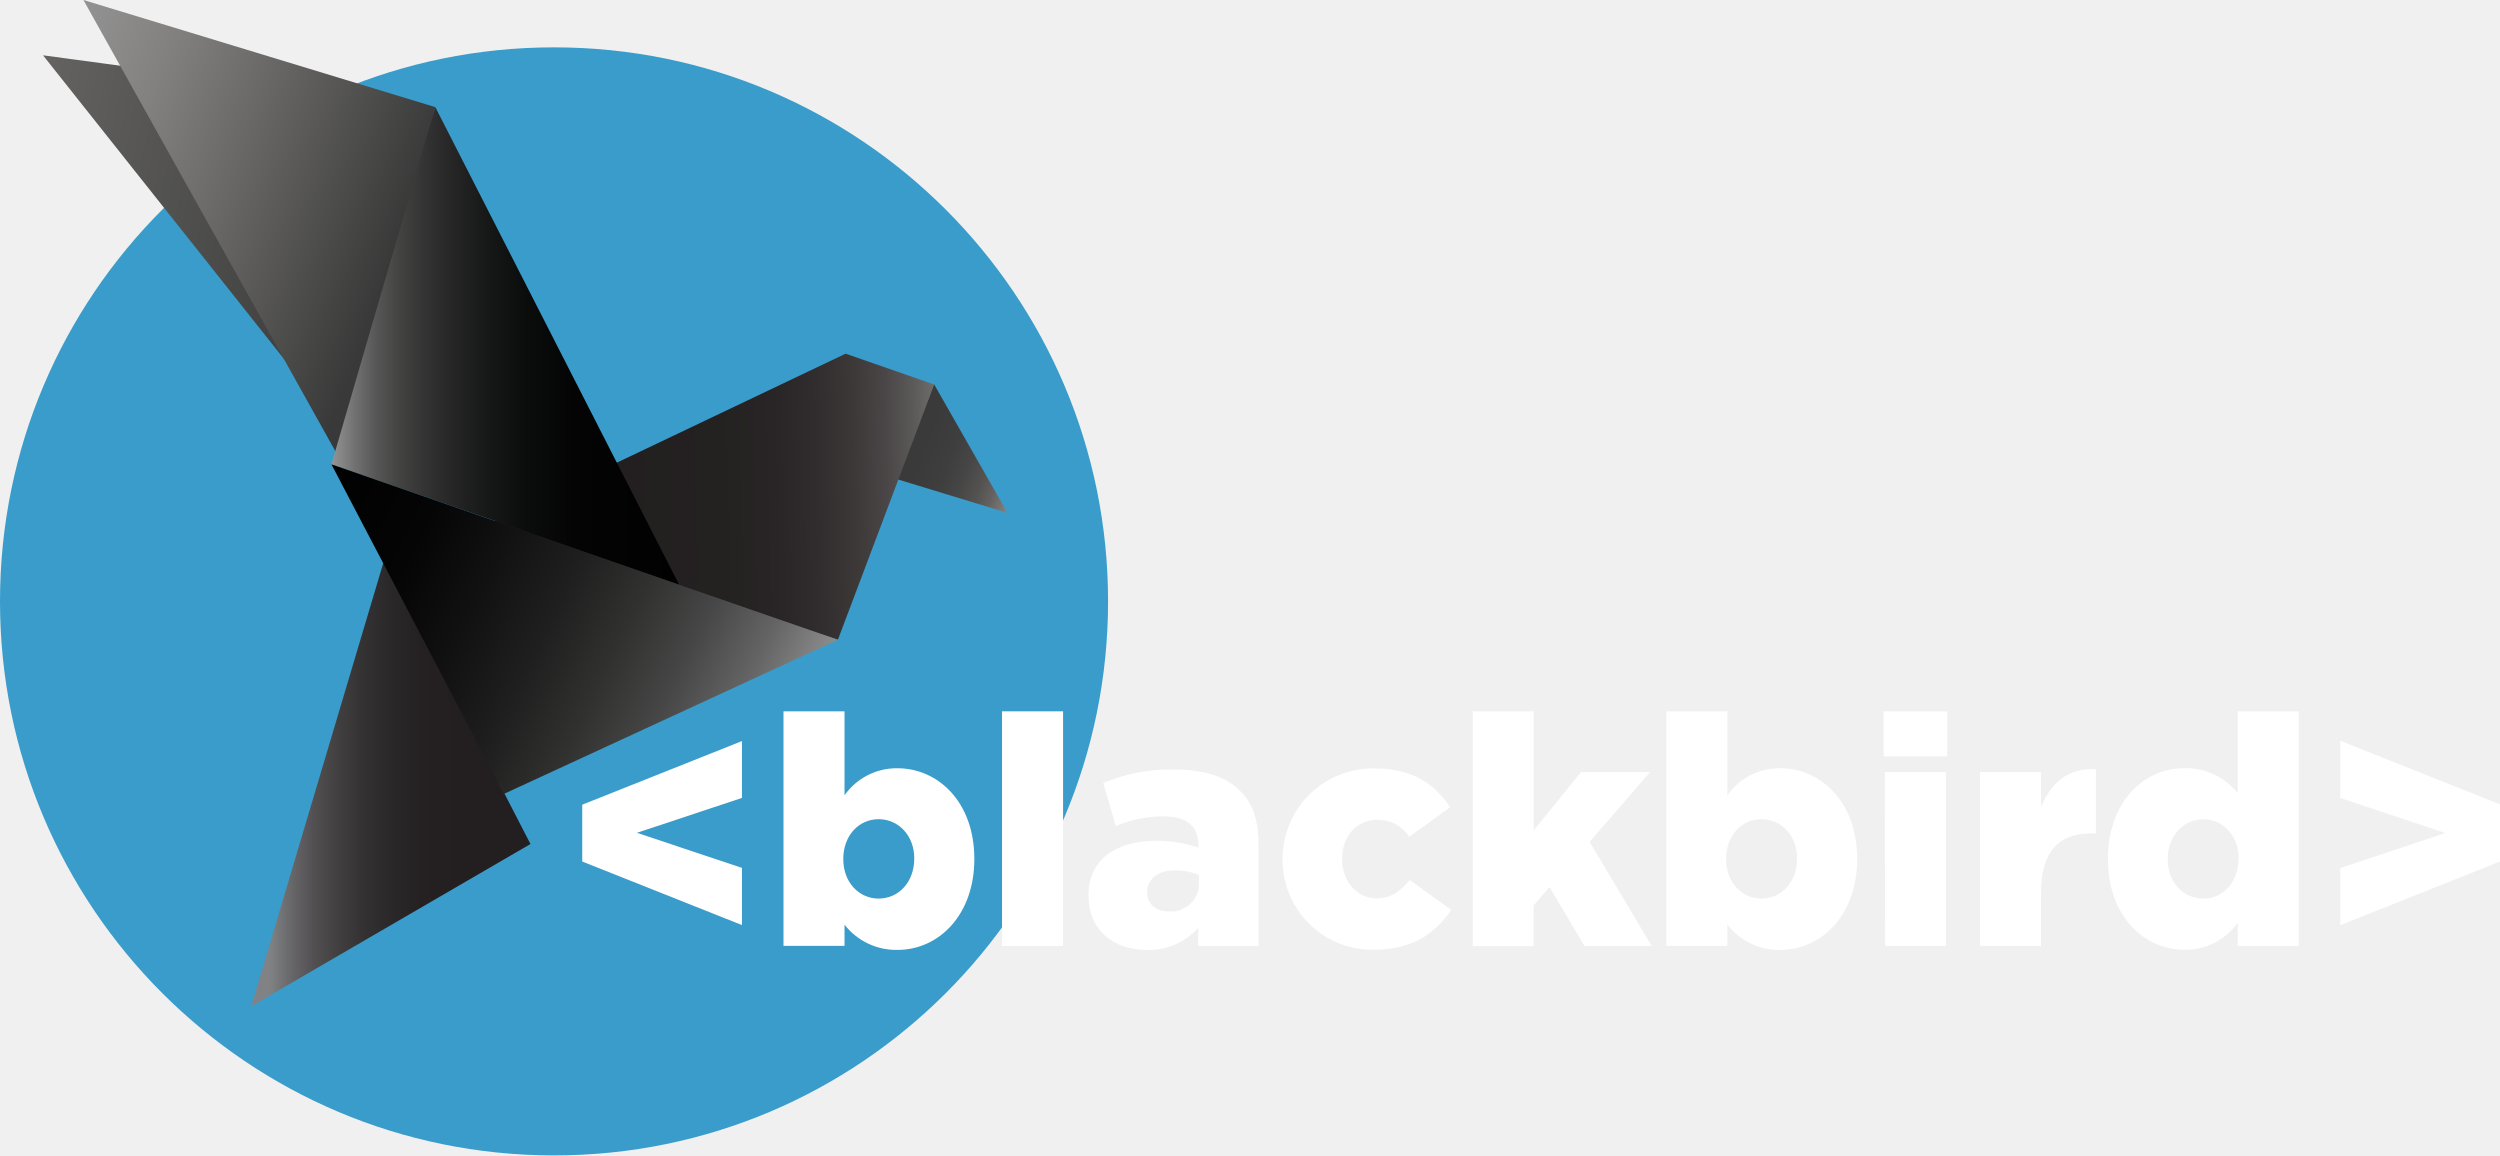
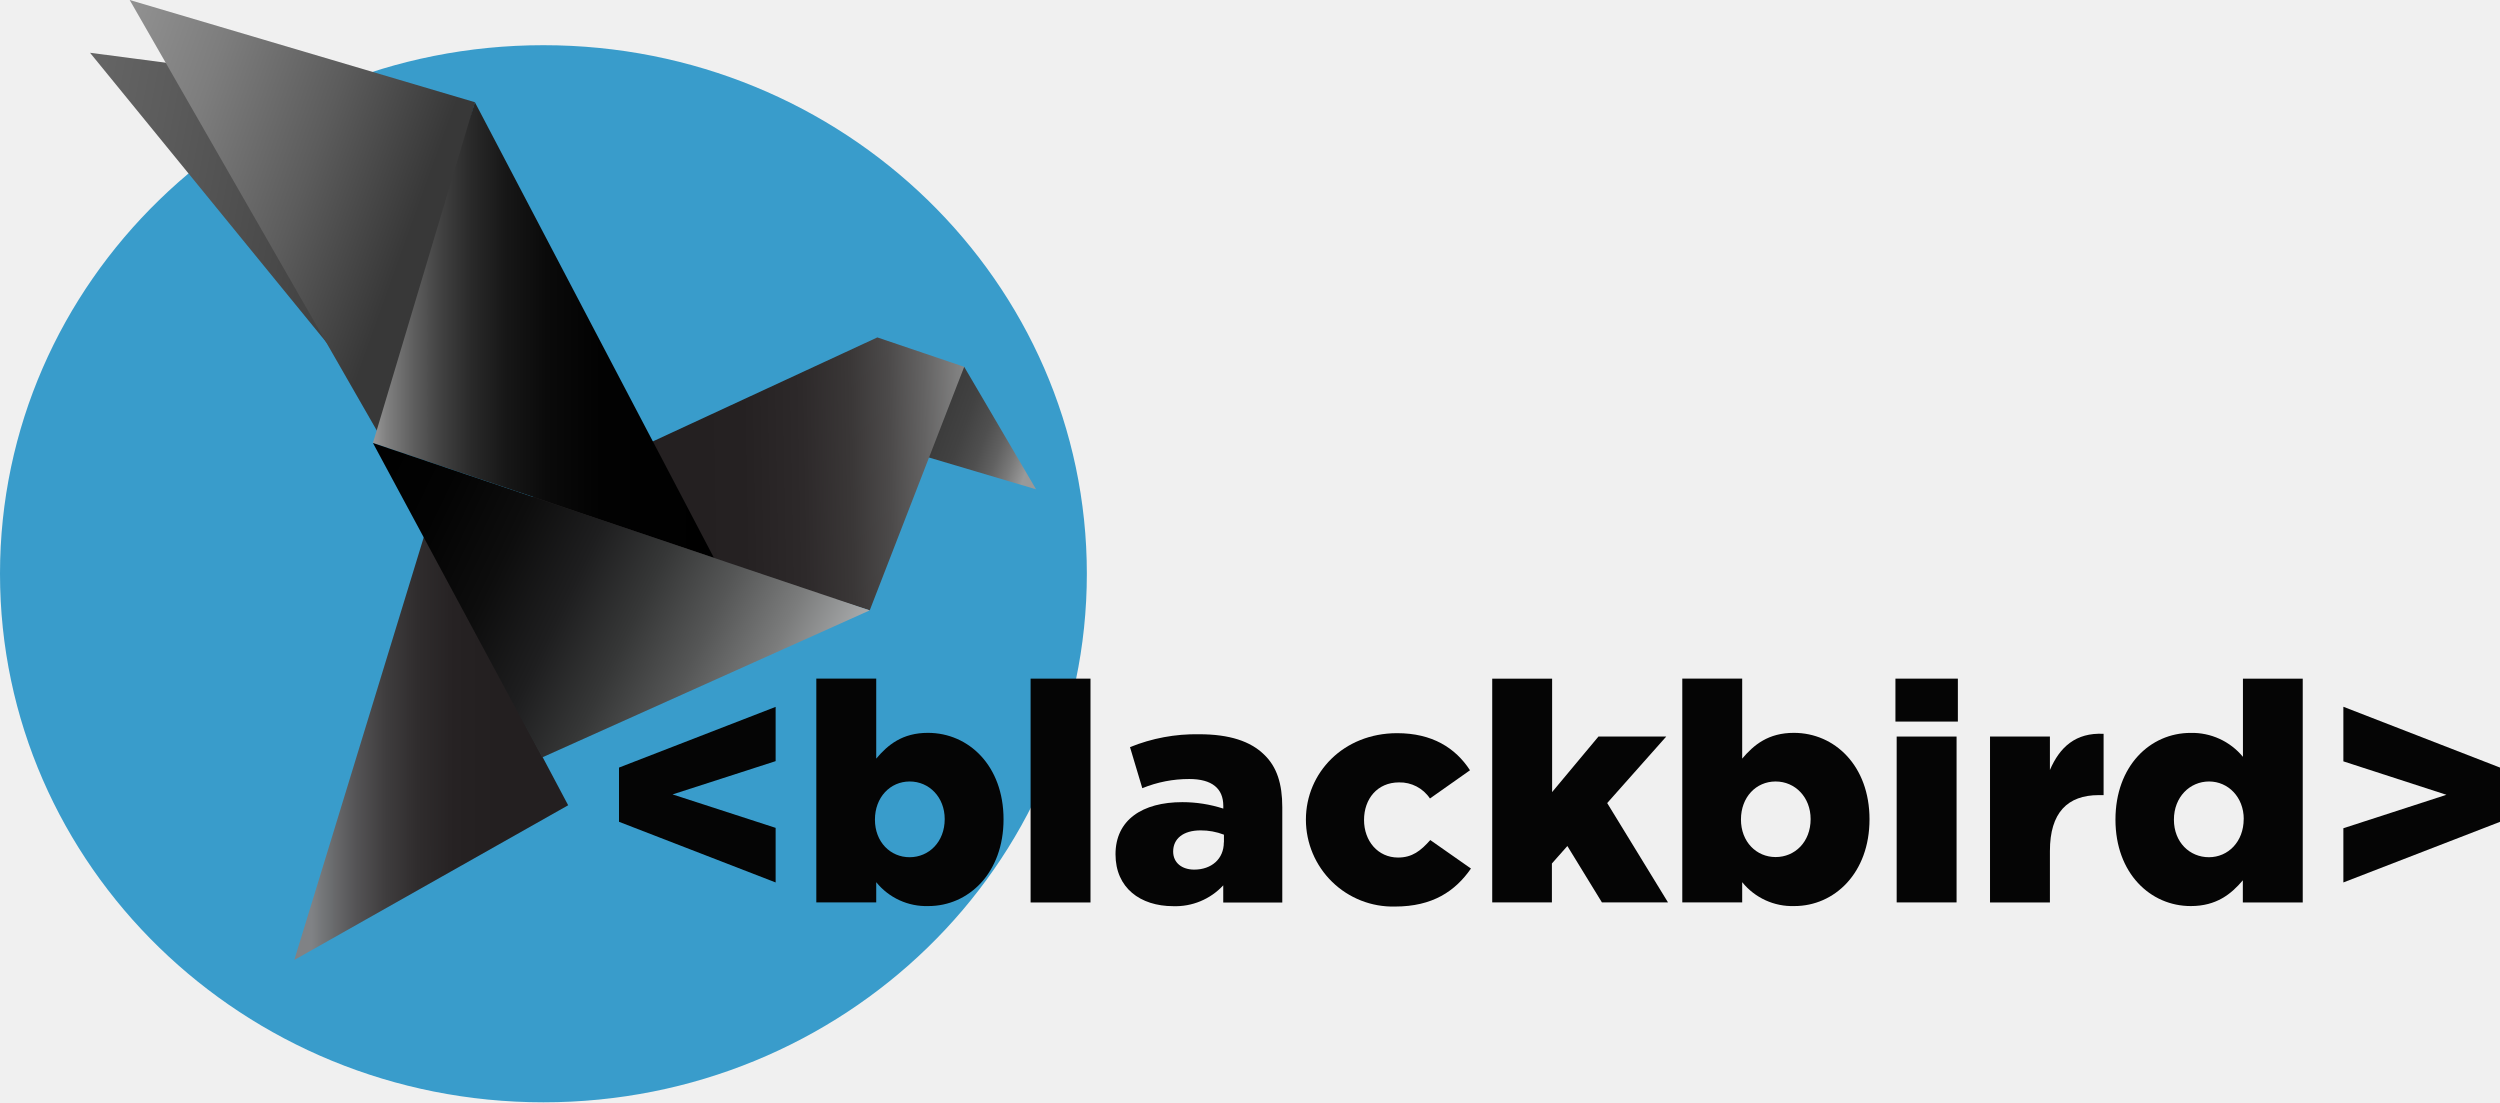
- <svg xmlns="http://www.w3.org/2000/svg" viewBox="0 0 339.51 156.91">
+ <svg xmlns="http://www.w3.org/2000/svg" viewBox="0 0 465.75 205.36">
  <defs>
-     <style>.cls-1{fill:#399ccb;}.cls-2{fill:#fff;}.cls-3{fill:url(#Безымянный_градиент);}.cls-4{fill:url(#Безымянный_градиент_2);}.cls-5{fill:url(#Безымянный_градиент_3);}.cls-6{fill:url(#Безымянный_градиент_4);}.cls-7{fill:url(#Безымянный_градиент_5);}.cls-8{fill:url(#Безымянный_градиент_6);}.cls-9{fill:url(#Безымянный_градиент_7);}</style>
-     <linearGradient id="Безымянный_градиент" x1="-433.08" y1="-355.46" x2="-307.34" y2="-325.04" gradientTransform="matrix(-1, 0.05, -0.05, -1, -400.74, -298.98)" gradientUnits="userSpaceOnUse">
-       <stop offset="0" stop-color="#383938" />
-       <stop offset="0.14" stop-color="#494948" />
-       <stop offset="0.42" stop-color="#696867" />
-       <stop offset="0.66" stop-color="#828180" />
-       <stop offset="0.86" stop-color="#929191" />
-       <stop offset="1" stop-color="#989898" />
+     <style>.cls-1{fill:#399ccb;}.cls-2{fill:#050505;}.cls-3{fill:url(#Безымянный_градиент);}.cls-4{fill:url(#Безымянный_градиент_2);}.cls-5{fill:url(#Безымянный_градиент_3);}.cls-6{fill:url(#Безымянный_градиент_4);}.cls-7{fill:url(#Безымянный_градиент_5);}.cls-8{fill:url(#Безымянный_градиент_6);}.cls-9{fill:url(#Безымянный_градиент_7);}</style>
+     <linearGradient id="Безымянный_градиент" x1="528.73" y1="-304.99" x2="697.02" y2="-264.29" gradientTransform="matrix(-1, 0.05, -0.05, -1, 587.74, -281.68)" gradientUnits="userSpaceOnUse">
+       <stop offset="0" stop-color="#383838" />
+       <stop offset="0.28" stop-color="#5c5c5c" />
+       <stop offset="0.58" stop-color="#7d7d7d" />
+       <stop offset="0.83" stop-color="#929292" />
+       <stop offset="1" stop-color="#999" />
    </linearGradient>
-     <linearGradient id="Безымянный_градиент_2" x1="-300.1" y1="26.09" x2="-278.32" y2="31.89" gradientTransform="matrix(-1, -0.09, 0.09, -1, -162.54, 63.59)" gradientUnits="userSpaceOnUse">
-       <stop offset="0" stop-color="#989898" />
-       <stop offset="0.01" stop-color="#949393" />
-       <stop offset="0.09" stop-color="#797877" />
-       <stop offset="0.17" stop-color="#636261" />
-       <stop offset="0.26" stop-color="#535251" />
-       <stop offset="0.37" stop-color="#474646" />
-       <stop offset="0.49" stop-color="#3e3e3e" />
-       <stop offset="0.66" stop-color="#3a3a3a" />
-       <stop offset="1" stop-color="#383938" />
+     <linearGradient id="Безымянный_градиент_2" x1="686.7" y1="4.68" x2="715.92" y2="12.45" gradientTransform="matrix(-1, -0.09, 0.09, -1, 878.99, 149.93)" gradientUnits="userSpaceOnUse">
+       <stop offset="0" stop-color="#999" />
+       <stop offset="0.01" stop-color="#959595" />
+       <stop offset="0.1" stop-color="#797979" />
+       <stop offset="0.2" stop-color="#616161" />
+       <stop offset="0.31" stop-color="#4f4f4f" />
+       <stop offset="0.45" stop-color="#424242" />
+       <stop offset="0.63" stop-color="#3a3a3a" />
+       <stop offset="1" stop-color="#383838" />
    </linearGradient>
-     <linearGradient id="Безымянный_градиент_3" x1="-154.58" y1="58.64" x2="-210.55" y2="44.07" gradientTransform="matrix(-1, -0.09, 0.09, -1, -162.54, 63.59)" gradientUnits="userSpaceOnUse">
-       <stop offset="0" stop-color="#989898" />
-       <stop offset="0.14" stop-color="#929191" />
-       <stop offset="0.34" stop-color="#828180" />
-       <stop offset="0.58" stop-color="#696867" />
-       <stop offset="0.86" stop-color="#494948" />
-       <stop offset="1" stop-color="#383938" />
+     <linearGradient id="Безымянный_градиент_3" x1="881.73" y1="47.63" x2="807.21" y2="28.23" gradientTransform="matrix(-1, -0.09, 0.09, -1, 878.99, 149.93)" gradientUnits="userSpaceOnUse">
+       <stop offset="0" stop-color="#999" />
+       <stop offset="0.17" stop-color="#929292" />
+       <stop offset="0.42" stop-color="#7d7d7d" />
+       <stop offset="0.72" stop-color="#5c5c5c" />
+       <stop offset="1" stop-color="#383838" />
    </linearGradient>
-     <linearGradient id="Безымянный_градиент_4" x1="-244.87" y1="17.31" x2="-293.08" y2="22.59" gradientTransform="matrix(-1, -0.09, 0.09, -1, -162.54, 63.59)" gradientUnits="userSpaceOnUse">
+     <linearGradient id="Безымянный_градиент_4" x1="760.9" y1="-6.8" x2="696.04" y2="0.3" gradientTransform="matrix(-1, -0.09, 0.09, -1, 878.99, 149.93)" gradientUnits="userSpaceOnUse">
      <stop offset="0" stop-color="#231f20" />
-       <stop offset="0.29" stop-color="#242121" />
-       <stop offset="0.44" stop-color="#292526" />
-       <stop offset="0.56" stop-color="#312d2e" />
-       <stop offset="0.66" stop-color="#3c3838" />
-       <stop offset="0.75" stop-color="#4a4647" />
-       <stop offset="0.83" stop-color="#5c5959" />
-       <stop offset="0.91" stop-color="#747272" />
-       <stop offset="0.98" stop-color="#919090" />
-       <stop offset="1" stop-color="#989898" />
+       <stop offset="0.32" stop-color="#252122" />
+       <stop offset="0.49" stop-color="#2d292a" />
+       <stop offset="0.63" stop-color="#3a3737" />
+       <stop offset="0.74" stop-color="#4c4a4a" />
+       <stop offset="0.84" stop-color="#646363" />
+       <stop offset="0.94" stop-color="#818181" />
+       <stop offset="1" stop-color="#999" />
    </linearGradient>
-     <linearGradient id="Безымянный_градиент_5" x1="45.01" y1="118.63" x2="92.22" y2="118.63" gradientTransform="matrix(1, 0, 0, -1, 0, 165.6)" gradientUnits="userSpaceOnUse">
-       <stop offset="0" stop-color="#989898" />
-       <stop offset="0.01" stop-color="#908f8f" />
-       <stop offset="0.07" stop-color="#717070" />
-       <stop offset="0.13" stop-color="#565656" />
-       <stop offset="0.2" stop-color="#424241" />
-       <stop offset="0.28" stop-color="#313131" />
-       <stop offset="0.36" stop-color="#232423" />
-       <stop offset="0.45" stop-color="#161717" />
-       <stop offset="0.56" stop-color="#0b0c0c" />
-       <stop offset="0.7" stop-color="#030403" />
-       <stop offset="1" stop-color="#010101" />
+     <linearGradient id="Безымянный_градиент_5" x1="69.48" y1="144.15" x2="133" y2="144.15" gradientTransform="matrix(1, 0, 0, -1, 0, 205.62)" gradientUnits="userSpaceOnUse">
+       <stop offset="0" stop-color="#999" />
+       <stop offset="0.04" stop-color="gray" />
+       <stop offset="0.12" stop-color="#5e5e5e" />
+       <stop offset="0.2" stop-color="#414141" />
+       <stop offset="0.29" stop-color="#292929" />
+       <stop offset="0.39" stop-color="#171717" />
+       <stop offset="0.51" stop-color="#0a0a0a" />
+       <stop offset="0.67" stop-color="#020202" />
+       <stop offset="1" />
    </linearGradient>
-     <linearGradient id="Безымянный_градиент_6" x1="-93.53" y1="70.95" x2="-131.02" y2="75.76" gradientTransform="translate(-65.31 164.85) rotate(-172.69)" gradientUnits="userSpaceOnUse">
-       <stop offset="0" stop-color="#818285" />
-       <stop offset="0.01" stop-color="#7e8082" />
-       <stop offset="0.09" stop-color="#656466" />
-       <stop offset="0.17" stop-color="#504e4f" />
-       <stop offset="0.26" stop-color="#3f3d3e" />
-       <stop offset="0.35" stop-color="#333031" />
-       <stop offset="0.45" stop-color="#2a2728" />
-       <stop offset="0.55" stop-color="#252122" />
+     <linearGradient id="Безымянный_градиент_6" x1="940.96" y1="13.45" x2="890.51" y2="19.93" gradientTransform="translate(989.65 272.25) rotate(-172.69)" gradientUnits="userSpaceOnUse">
+       <stop offset="0" stop-color="#808285" />
+       <stop offset="0.05" stop-color="#717375" />
+       <stop offset="0.16" stop-color="#555456" />
+       <stop offset="0.27" stop-color="#3f3d3e" />
+       <stop offset="0.39" stop-color="#2f2c2d" />
+       <stop offset="0.52" stop-color="#262223" />
      <stop offset="0.68" stop-color="#231f20" />
    </linearGradient>
-     <linearGradient id="Безымянный_градиент_7" x1="-278.79" y1="-19.78" x2="-203.16" y2="8.58" gradientTransform="matrix(-1, -0.09, 0.09, -1, -162.54, 63.59)" gradientUnits="userSpaceOnUse">
-       <stop offset="0" stop-color="#d2d3d4" />
-       <stop offset="0.01" stop-color="#c6c7c8" />
-       <stop offset="0.12" stop-color="#8f8e8e" />
-       <stop offset="0.23" stop-color="#656464" />
-       <stop offset="0.34" stop-color="#474646" />
-       <stop offset="0.45" stop-color="#313130" />
-       <stop offset="0.57" stop-color="#1f1f1f" />
-       <stop offset="0.7" stop-color="#111" />
-       <stop offset="0.83" stop-color="#050505" />
-       <stop offset="1" stop-color="#010101" />
+     <linearGradient id="Безымянный_градиент_7" x1="715.23" y1="-55.66" x2="816.61" y2="-17.64" gradientTransform="matrix(-1, -0.09, 0.09, -1, 878.99, 149.93)" gradientUnits="userSpaceOnUse">
+       <stop offset="0" stop-color="#d1d3d4" />
+       <stop offset="0.09" stop-color="#a6a8a9" />
+       <stop offset="0.2" stop-color="#7b7c7c" />
+       <stop offset="0.32" stop-color="#555656" />
+       <stop offset="0.44" stop-color="#363737" />
+       <stop offset="0.56" stop-color="#1e1e1f" />
+       <stop offset="0.69" stop-color="#0d0d0d" />
+       <stop offset="0.83" stop-color="#030303" />
+       <stop offset="1" />
    </linearGradient>
  </defs>
  <g id="Слой_2" data-name="Слой 2">
    <g id="Layer_1" data-name="Layer 1">
-       <circle class="cls-1" cx="75.24" cy="81.67" r="75.24" />
-       <path class="cls-2" d="M79.07,117v-7.72l21.69-8.64v7.72L86.49,113.1l14.27,4.76v7.77Z" />
-       <path class="cls-2" d="M114.69,125.57v2.88H106.4V96.6h8.29V108a8.67,8.67,0,0,1,7.16-3.67c5.63,0,10.47,4.67,10.47,12.31S127.48,129,121.89,129A8.87,8.87,0,0,1,114.69,125.57Zm9.47-9c0-3.1-2.14-5.32-4.84-5.32s-4.8,2.23-4.8,5.41,2.14,5.37,4.8,5.37S124.16,119.86,124.16,116.58Z" />
-       <path class="cls-2" d="M136.08,96.6h8.29v31.86h-8.29Z" />
-       <path class="cls-2" d="M147.82,121.6c0-4.89,3.71-7.42,9.25-7.42a18.07,18.07,0,0,1,5.67.92v-.39c0-2.44-1.53-3.84-4.71-3.84a16.57,16.57,0,0,0-6.5,1.31l-1.7-5.85a23.74,23.74,0,0,1,9.56-1.83c4.23,0,7.11,1,9,2.88s2.53,4.19,2.53,7.51v13.57h-8.2V126a8.9,8.9,0,0,1-6.94,3C151.26,129,147.82,126.4,147.82,121.6Zm15-1.7v-1.09a8.68,8.68,0,0,0-3.23-.61c-2.4,0-3.8,1.18-3.8,3,0,1.61,1.22,2.57,2.92,2.57A3.79,3.79,0,0,0,162.83,119.9Z" />
-       <path class="cls-2" d="M174.18,116.67a12.27,12.27,0,0,1,12.66-12.31c4.84,0,8.07,2.09,10.08,5.28l-5.54,4a5,5,0,0,0-4.28-2.31c-3,0-4.84,2.36-4.84,5.32S184.18,122,187,122c2,0,3.14-1,4.45-2.49l5.63,4.06c-2.18,3.23-5.32,5.41-10.52,5.41A12.19,12.19,0,0,1,174.18,116.67Z" />
-       <path class="cls-2" d="M200,96.6h8.29v16.15l6.42-7.9h9.38l-8.21,9.47,8.42,14.14h-9.12l-4.76-8-2.14,2.49v5.54H200V96.6Z" />
-       <path class="cls-2" d="M234.58,125.57v2.88h-8.29V96.6h8.29V108a8.67,8.67,0,0,1,7.16-3.67c5.63,0,10.47,4.67,10.47,12.31S247.37,129,241.78,129A8.87,8.87,0,0,1,234.58,125.57Zm9.47-9c0-3.1-2.14-5.32-4.84-5.32s-4.8,2.23-4.8,5.41,2.14,5.37,4.8,5.37S244.05,119.86,244.05,116.58Z" />
-       <path class="cls-2" d="M255.8,96.6h8.64v6.11H255.8Zm.17,8.24h8.29v23.61H256Z" />
-       <path class="cls-2" d="M268.89,104.84h8.29v4.76c1.35-3.23,3.53-5.32,7.46-5.15v8.73h-.7c-4.32,0-6.76,2.49-6.76,7.94v7.33h-8.29V104.84Z" />
-       <path class="cls-2" d="M286.26,116.67c0-7.68,4.8-12.35,10.39-12.35a9,9,0,0,1,7.24,3.4V96.6h8.29v31.86h-8.29v-3.14a8.76,8.76,0,0,1-7.2,3.67C291.1,129,286.26,124.31,286.26,116.67Zm17.76-.09c0-3.1-2.14-5.32-4.8-5.32s-4.84,2.18-4.84,5.41,2.18,5.37,4.84,5.37S304,119.81,304,116.58Z" />
-       <path class="cls-2" d="M317.82,117.89l14.27-4.76-14.27-4.76V100.6l21.69,8.64V117l-21.69,8.64Z" />
-       <polygon class="cls-3" points="50.48 13.54 46.65 58.93 5.84 7.51 50.48 13.54" />
-       <polygon class="cls-4" points="126.87 52.22 136.82 69.65 109.15 61.21 126.87 52.22" />
-       <polygon class="cls-5" points="59.12 14.55 46.82 63.56 11.33 0 59.12 14.55" />
-       <polygon class="cls-6" points="65.7 71.44 114.84 48.03 126.87 52.22 113.79 86.88 65.7 71.44" />
-       <polygon class="cls-7" points="45.01 63.06 59.12 14.55 92.22 79.39 45.01 63.06" />
-       <polygon class="cls-8" points="72.04 114.62 34.12 136.65 52.16 76.09 72.04 114.62" />
-       <polygon class="cls-9" points="68.44 107.81 45.01 63.06 113.79 86.88 68.44 107.81" />
+       <ellipse class="cls-1" cx="101.24" cy="106.89" rx="101.24" ry="98.47" />
+       <path class="cls-2" d="M115.32,153.1V143l29.18-11.31v10.11L125.3,148l19.2,6.23v10.17Z" />
+       <path class="cls-2" d="M163.24,164.35v3.77H152.08v-41.7h11.16v14.91c2.17-2.57,4.87-4.8,9.63-4.8,7.58,0,14.09,6.11,14.09,16.11s-6.52,16.16-14,16.16A12,12,0,0,1,163.24,164.35ZM176,152.59c0-4.06-2.88-7-6.52-7S163,148.53,163,152.7s2.88,7,6.46,7S176,156.87,176,152.59Z" />
+       <path class="cls-2" d="M192,126.43h11.16v41.7H192Z" />
+       <path class="cls-2" d="M207.82,159.15c0-6.4,5-9.71,12.45-9.71a24.88,24.88,0,0,1,7.63,1.2v-.51c0-3.2-2.06-5-6.34-5a23,23,0,0,0-8.75,1.71l-2.29-7.65a32.65,32.65,0,0,1,12.86-2.4c5.7,0,9.57,1.31,12.1,3.77,2.41,2.28,3.41,5.48,3.41,9.82v17.76h-11v-3.2a12.14,12.14,0,0,1-9.34,3.88C212.46,168.81,207.82,165.44,207.82,159.15Zm20.2-2.22V155.5a11.93,11.93,0,0,0-4.35-.8c-3.23,0-5.11,1.54-5.11,3.94,0,2.11,1.65,3.37,3.93,3.37C225.73,162,228,160,228,156.93Z" />
+       <path class="cls-2" d="M243.29,152.7c0-8.74,7-16.11,17-16.11,6.52,0,10.86,2.74,13.57,6.91l-7.46,5.26a6.74,6.74,0,0,0-5.76-3c-4.05,0-6.52,3.08-6.52,7s2.58,7,6.34,7c2.64,0,4.23-1.26,6-3.26l7.58,5.31c-2.94,4.23-7.16,7.08-14.15,7.08A16.2,16.2,0,0,1,243.29,152.7Z" />
+       <path class="cls-2" d="M278,126.43h11.16v21.13l8.63-10.34h12.63l-11,12.39,11.33,18.51H298.44L292,157.61l-2.88,3.26v7.25H278Z" />
+       <path class="cls-2" d="M324.57,164.35v3.77H313.41v-41.7h11.16v14.91c2.17-2.57,4.87-4.8,9.63-4.8,7.58,0,14.09,6.11,14.09,16.11s-6.52,16.16-14,16.16A12,12,0,0,1,324.57,164.35Zm12.75-11.76c0-4.06-2.88-7-6.52-7s-6.46,2.91-6.46,7.08,2.88,7,6.46,7S337.32,156.87,337.32,152.59Z" />
+       <path class="cls-2" d="M353.12,126.43h11.63v8H353.12Zm.23,10.79h11.16v30.9H353.35Z" />
+       <path class="cls-2" d="M370.74,137.22H381.9v6.23c1.82-4.23,4.76-7,10-6.74v11.42H391c-5.81,0-9.1,3.26-9.1,10.4v9.6H370.74Z" />
+       <path class="cls-2" d="M394.11,152.7c0-10,6.46-16.16,14-16.16a12.27,12.27,0,0,1,9.75,4.46V126.43H429v41.7H417.84V164c-2.17,2.57-4.93,4.8-9.69,4.8C400.63,168.81,394.11,162.7,394.11,152.7Zm23.9-.11c0-4.06-2.88-7-6.46-7S405,148.48,405,152.7s2.94,7,6.52,7S418,156.81,418,152.59Z" />
+       <path class="cls-2" d="M436.57,154.3l19.2-6.23-19.2-6.23V131.67L465.75,143v10.11L436.57,164.4Z" />
+       <polygon class="cls-3" points="76.84 17.72 71.69 77.13 16.77 9.83 76.84 17.72" />
+       <polygon class="cls-4" points="179.63 68.34 193.02 91.16 155.78 80.1 179.63 68.34" />
+       <polygon class="cls-5" points="88.47 19.04 71.91 83.19 24.16 0 88.47 19.04" />
+       <polygon class="cls-6" points="97.32 93.49 163.45 62.86 179.63 68.34 162.03 113.71 97.32 93.49" />
+       <polygon class="cls-7" points="69.48 82.53 88.47 19.04 133 103.91 69.48 82.53" />
+       <polygon class="cls-8" points="105.85 150.02 54.83 178.84 79.1 99.59 105.85 150.02" />
+       <polygon class="cls-9" points="101 141.11 69.48 82.53 162.03 113.71 101 141.11" />
    </g>
  </g>
</svg>
